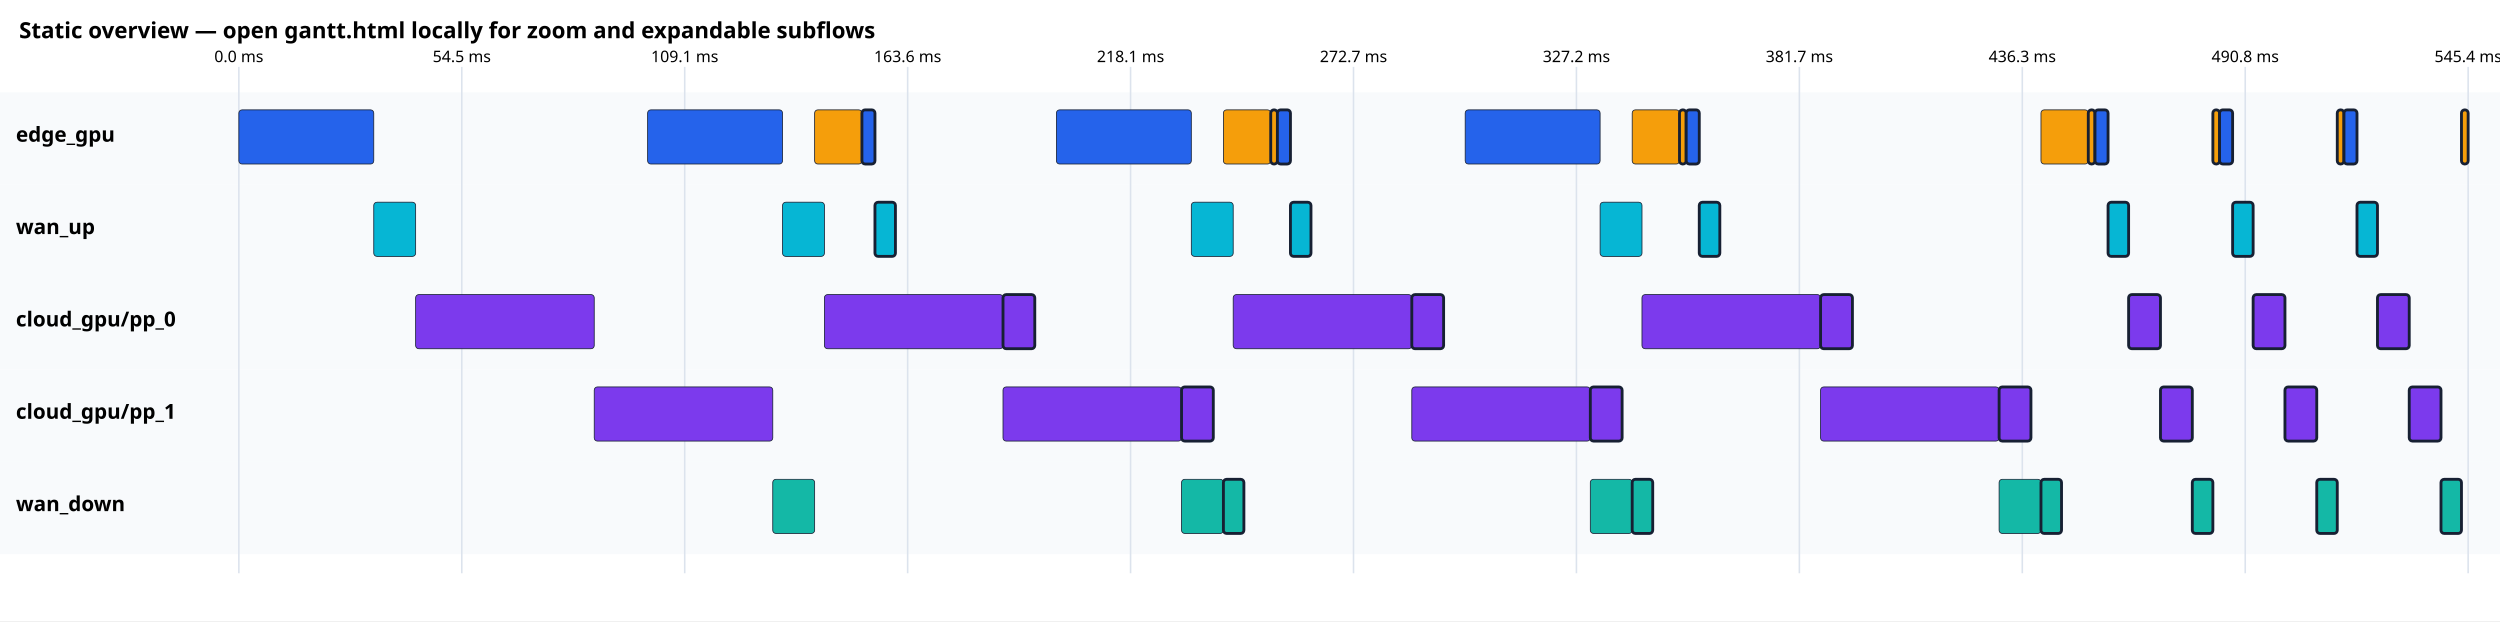
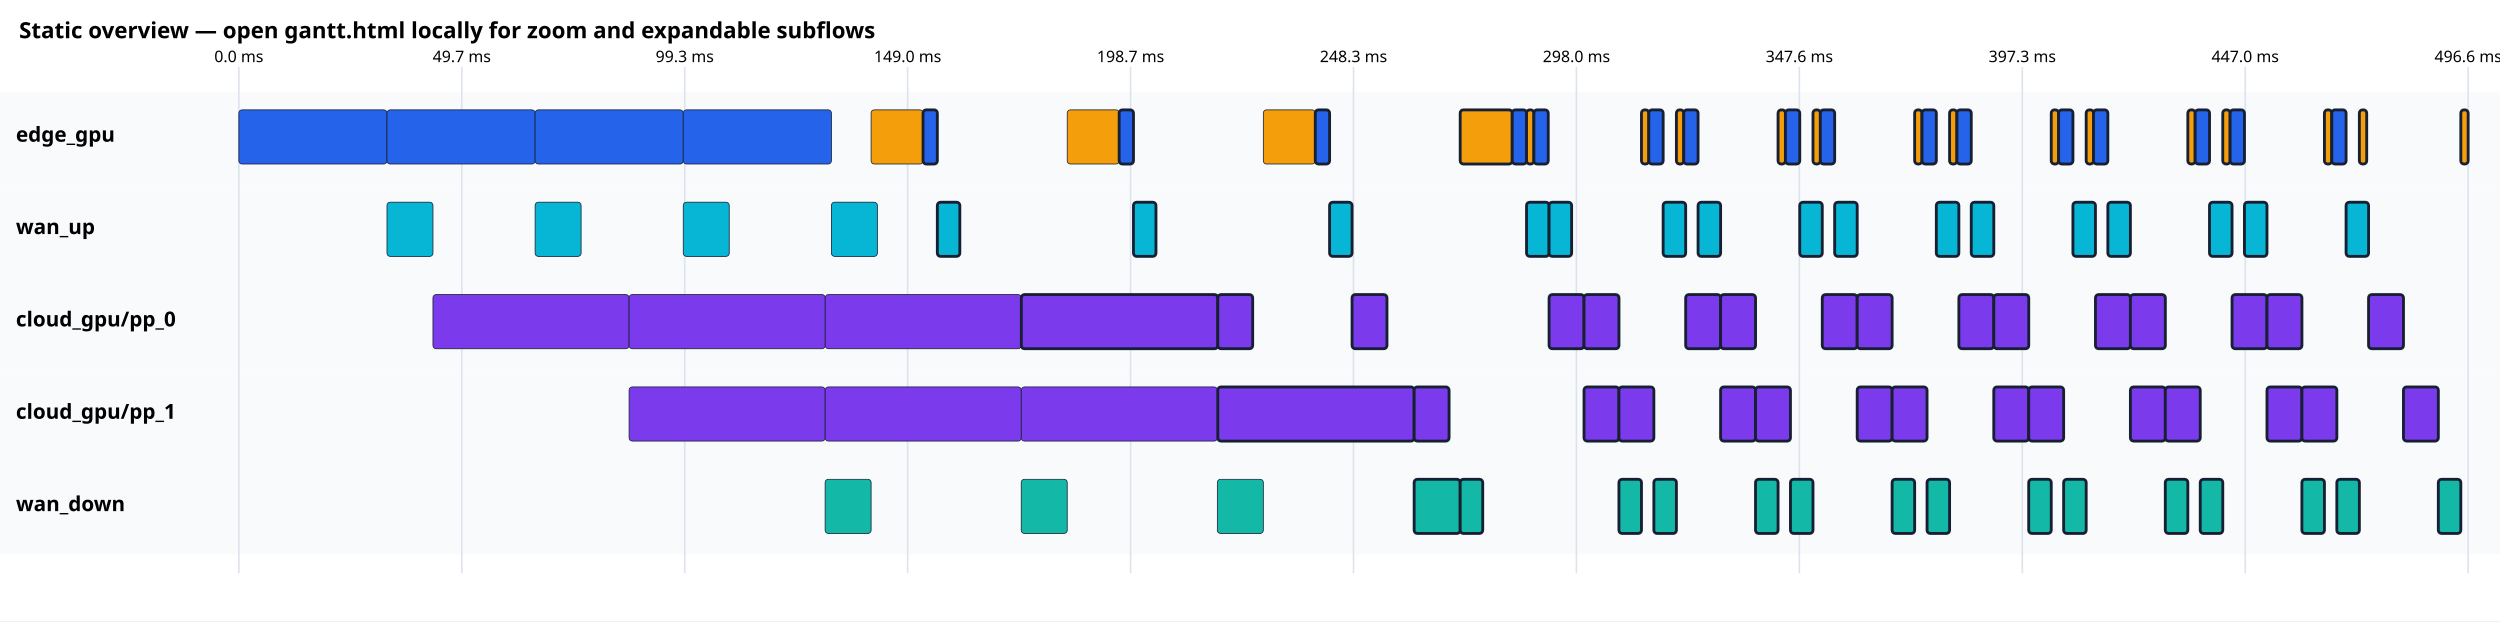
<svg xmlns="http://www.w3.org/2000/svg" width="1570" height="390" viewBox="0 0 1570 390">
  <rect width="100%" height="100%" fill="white" />
  <text x="12" y="24" font-family="sans-serif" font-size="14" font-weight="bold">Static overview — open gantt.html locally for zoom and expandable subflows</text>
  <rect x="0" y="58" width="1570" height="58" fill="#f8fafc" />
  <text x="10" y="89" font-family="sans-serif" font-size="13" font-weight="bold">edge_gpu</text>
  <rect x="0" y="116" width="1570" height="58" fill="#f8fafc" />
  <text x="10" y="147" font-family="sans-serif" font-size="13" font-weight="bold">wan_up</text>
  <rect x="0" y="174" width="1570" height="58" fill="#f8fafc" />
  <text x="10" y="205" font-family="sans-serif" font-size="13" font-weight="bold">cloud_gpu/pp_0</text>
  <rect x="0" y="232" width="1570" height="58" fill="#f8fafc" />
  <text x="10" y="263" font-family="sans-serif" font-size="13" font-weight="bold">cloud_gpu/pp_1</text>
  <rect x="0" y="290" width="1570" height="58" fill="#f8fafc" />
  <text x="10" y="321" font-family="sans-serif" font-size="13" font-weight="bold">wan_down</text>
  <line x1="150.00" y1="42" x2="150.00" y2="360" stroke="#dce3ed" />
  <text x="150.00" y="39" text-anchor="middle" font-family="sans-serif" font-size="10">0.0 ms</text>
  <line x1="290.00" y1="42" x2="290.00" y2="360" stroke="#dce3ed" />
-   <text x="290.00" y="39" text-anchor="middle" font-family="sans-serif" font-size="10">54.5 ms</text>
+   <text x="290.00" y="39" text-anchor="middle" font-family="sans-serif" font-size="10">49.7 ms</text>
  <line x1="430.00" y1="42" x2="430.00" y2="360" stroke="#dce3ed" />
-   <text x="430.00" y="39" text-anchor="middle" font-family="sans-serif" font-size="10">109.1 ms</text>
+   <text x="430.00" y="39" text-anchor="middle" font-family="sans-serif" font-size="10">99.3 ms</text>
  <line x1="570.00" y1="42" x2="570.00" y2="360" stroke="#dce3ed" />
-   <text x="570.00" y="39" text-anchor="middle" font-family="sans-serif" font-size="10">163.6 ms</text>
+   <text x="570.00" y="39" text-anchor="middle" font-family="sans-serif" font-size="10">149.0 ms</text>
  <line x1="710.00" y1="42" x2="710.00" y2="360" stroke="#dce3ed" />
-   <text x="710.00" y="39" text-anchor="middle" font-family="sans-serif" font-size="10">218.1 ms</text>
+   <text x="710.00" y="39" text-anchor="middle" font-family="sans-serif" font-size="10">198.7 ms</text>
  <line x1="850.00" y1="42" x2="850.00" y2="360" stroke="#dce3ed" />
-   <text x="850.00" y="39" text-anchor="middle" font-family="sans-serif" font-size="10">272.7 ms</text>
+   <text x="850.00" y="39" text-anchor="middle" font-family="sans-serif" font-size="10">248.3 ms</text>
  <line x1="990.00" y1="42" x2="990.00" y2="360" stroke="#dce3ed" />
-   <text x="990.00" y="39" text-anchor="middle" font-family="sans-serif" font-size="10">327.2 ms</text>
+   <text x="990.00" y="39" text-anchor="middle" font-family="sans-serif" font-size="10">298.0 ms</text>
  <line x1="1130.00" y1="42" x2="1130.00" y2="360" stroke="#dce3ed" />
-   <text x="1130.00" y="39" text-anchor="middle" font-family="sans-serif" font-size="10">381.7 ms</text>
+   <text x="1130.00" y="39" text-anchor="middle" font-family="sans-serif" font-size="10">347.6 ms</text>
  <line x1="1270.00" y1="42" x2="1270.00" y2="360" stroke="#dce3ed" />
-   <text x="1270.00" y="39" text-anchor="middle" font-family="sans-serif" font-size="10">436.3 ms</text>
+   <text x="1270.00" y="39" text-anchor="middle" font-family="sans-serif" font-size="10">397.3 ms</text>
  <line x1="1410.00" y1="42" x2="1410.00" y2="360" stroke="#dce3ed" />
-   <text x="1410.00" y="39" text-anchor="middle" font-family="sans-serif" font-size="10">490.8 ms</text>
+   <text x="1410.00" y="39" text-anchor="middle" font-family="sans-serif" font-size="10">447.0 ms</text>
  <line x1="1550.00" y1="42" x2="1550.00" y2="360" stroke="#dce3ed" />
-   <text x="1550.00" y="39" text-anchor="middle" font-family="sans-serif" font-size="10">545.4 ms</text>
-   <rect x="150.00" y="69" width="84.72" height="34" rx="2" fill="#2563eb" stroke="#172033" stroke-width="0.5" />
-   <rect x="234.72" y="127" width="26.30" height="34" rx="2" fill="#06b6d4" stroke="#172033" stroke-width="0.5" />
-   <rect x="261.02" y="185" width="112.16" height="34" rx="2" fill="#7c3aed" stroke="#172033" stroke-width="0.5" />
-   <rect x="373.18" y="243" width="112.12" height="34" rx="2" fill="#7c3aed" stroke="#172033" stroke-width="0.5" />
-   <rect x="406.71" y="69" width="84.72" height="34" rx="2" fill="#2563eb" stroke="#172033" stroke-width="0.5" />
-   <rect x="485.29" y="301" width="26.30" height="34" rx="2" fill="#14b8a6" stroke="#172033" stroke-width="0.5" />
-   <rect x="491.44" y="127" width="26.30" height="34" rx="2" fill="#06b6d4" stroke="#172033" stroke-width="0.5" />
-   <rect x="511.59" y="69" width="29.71" height="34" rx="2" fill="#f59e0b" stroke="#172033" stroke-width="0.5" />
-   <rect x="517.73" y="185" width="112.16" height="34" rx="2" fill="#7c3aed" stroke="#172033" stroke-width="0.5" />
-   <rect x="541.29" y="69" width="8.18" height="34" rx="2" fill="#2563eb" stroke="#172033" stroke-width="1.8" />
-   <rect x="549.47" y="127" width="12.86" height="34" rx="2" fill="#06b6d4" stroke="#172033" stroke-width="1.8" />
-   <rect x="629.89" y="185" width="19.95" height="34" rx="2" fill="#7c3aed" stroke="#172033" stroke-width="1.8" />
-   <rect x="629.89" y="243" width="112.12" height="34" rx="2" fill="#7c3aed" stroke="#172033" stroke-width="0.5" />
-   <rect x="663.43" y="69" width="84.72" height="34" rx="2" fill="#2563eb" stroke="#172033" stroke-width="0.5" />
-   <rect x="742.01" y="243" width="19.94" height="34" rx="2" fill="#7c3aed" stroke="#172033" stroke-width="1.8" />
-   <rect x="742.01" y="301" width="26.30" height="34" rx="2" fill="#14b8a6" stroke="#172033" stroke-width="0.5" />
-   <rect x="748.15" y="127" width="26.30" height="34" rx="2" fill="#06b6d4" stroke="#172033" stroke-width="0.5" />
-   <rect x="768.30" y="69" width="29.71" height="34" rx="2" fill="#f59e0b" stroke="#172033" stroke-width="0.5" />
-   <rect x="768.30" y="301" width="12.86" height="34" rx="2" fill="#14b8a6" stroke="#172033" stroke-width="1.8" />
-   <rect x="774.45" y="185" width="112.16" height="34" rx="2" fill="#7c3aed" stroke="#172033" stroke-width="0.5" />
-   <rect x="798.01" y="69" width="4.20" height="34" rx="2" fill="#f59e0b" stroke="#172033" stroke-width="1.8" />
-   <rect x="802.21" y="69" width="8.19" height="34" rx="2" fill="#2563eb" stroke="#172033" stroke-width="1.8" />
-   <rect x="810.40" y="127" width="12.89" height="34" rx="2" fill="#06b6d4" stroke="#172033" stroke-width="1.8" />
-   <rect x="886.61" y="185" width="19.98" height="34" rx="2" fill="#7c3aed" stroke="#172033" stroke-width="1.8" />
-   <rect x="886.61" y="243" width="112.12" height="34" rx="2" fill="#7c3aed" stroke="#172033" stroke-width="0.5" />
-   <rect x="920.14" y="69" width="84.72" height="34" rx="2" fill="#2563eb" stroke="#172033" stroke-width="0.5" />
-   <rect x="998.72" y="243" width="19.97" height="34" rx="2" fill="#7c3aed" stroke="#172033" stroke-width="1.8" />
-   <rect x="998.72" y="301" width="26.30" height="34" rx="2" fill="#14b8a6" stroke="#172033" stroke-width="0.5" />
-   <rect x="1004.87" y="127" width="26.30" height="34" rx="2" fill="#06b6d4" stroke="#172033" stroke-width="0.5" />
-   <rect x="1025.02" y="69" width="29.71" height="34" rx="2" fill="#f59e0b" stroke="#172033" stroke-width="0.5" />
-   <rect x="1025.02" y="301" width="12.89" height="34" rx="2" fill="#14b8a6" stroke="#172033" stroke-width="1.8" />
-   <rect x="1031.16" y="185" width="112.16" height="34" rx="2" fill="#7c3aed" stroke="#172033" stroke-width="0.5" />
-   <rect x="1054.72" y="69" width="4.20" height="34" rx="2" fill="#f59e0b" stroke="#172033" stroke-width="1.8" />
-   <rect x="1058.93" y="69" width="8.21" height="34" rx="2" fill="#2563eb" stroke="#172033" stroke-width="1.8" />
-   <rect x="1067.14" y="127" width="12.91" height="34" rx="2" fill="#06b6d4" stroke="#172033" stroke-width="1.8" />
-   <rect x="1143.32" y="185" width="20.00" height="34" rx="2" fill="#7c3aed" stroke="#172033" stroke-width="1.8" />
-   <rect x="1143.32" y="243" width="112.12" height="34" rx="2" fill="#7c3aed" stroke="#172033" stroke-width="0.5" />
-   <rect x="1255.44" y="243" width="19.99" height="34" rx="2" fill="#7c3aed" stroke="#172033" stroke-width="1.8" />
-   <rect x="1255.44" y="301" width="26.30" height="34" rx="2" fill="#14b8a6" stroke="#172033" stroke-width="0.5" />
-   <rect x="1281.73" y="69" width="29.71" height="34" rx="2" fill="#f59e0b" stroke="#172033" stroke-width="0.5" />
-   <rect x="1281.73" y="301" width="12.91" height="34" rx="2" fill="#14b8a6" stroke="#172033" stroke-width="1.8" />
-   <rect x="1311.44" y="69" width="4.21" height="34" rx="2" fill="#f59e0b" stroke="#172033" stroke-width="1.8" />
-   <rect x="1315.65" y="69" width="8.21" height="34" rx="2" fill="#2563eb" stroke="#172033" stroke-width="1.8" />
-   <rect x="1323.86" y="127" width="12.91" height="34" rx="2" fill="#06b6d4" stroke="#172033" stroke-width="1.8" />
-   <rect x="1336.77" y="185" width="20.00" height="34" rx="2" fill="#7c3aed" stroke="#172033" stroke-width="1.8" />
-   <rect x="1356.78" y="243" width="19.99" height="34" rx="2" fill="#7c3aed" stroke="#172033" stroke-width="1.8" />
-   <rect x="1376.77" y="301" width="12.91" height="34" rx="2" fill="#14b8a6" stroke="#172033" stroke-width="1.8" />
-   <rect x="1389.68" y="69" width="4.21" height="34" rx="2" fill="#f59e0b" stroke="#172033" stroke-width="1.8" />
-   <rect x="1393.89" y="69" width="8.19" height="34" rx="2" fill="#2563eb" stroke="#172033" stroke-width="1.8" />
-   <rect x="1402.08" y="127" width="12.89" height="34" rx="2" fill="#06b6d4" stroke="#172033" stroke-width="1.8" />
-   <rect x="1414.97" y="185" width="19.98" height="34" rx="2" fill="#7c3aed" stroke="#172033" stroke-width="1.8" />
-   <rect x="1434.95" y="243" width="19.97" height="34" rx="2" fill="#7c3aed" stroke="#172033" stroke-width="1.8" />
-   <rect x="1454.92" y="301" width="12.89" height="34" rx="2" fill="#14b8a6" stroke="#172033" stroke-width="1.8" />
-   <rect x="1467.81" y="69" width="4.20" height="34" rx="2" fill="#f59e0b" stroke="#172033" stroke-width="1.8" />
-   <rect x="1472.01" y="69" width="8.18" height="34" rx="2" fill="#2563eb" stroke="#172033" stroke-width="1.8" />
-   <rect x="1480.19" y="127" width="12.86" height="34" rx="2" fill="#06b6d4" stroke="#172033" stroke-width="1.8" />
-   <rect x="1493.05" y="185" width="19.95" height="34" rx="2" fill="#7c3aed" stroke="#172033" stroke-width="1.8" />
-   <rect x="1513.00" y="243" width="19.94" height="34" rx="2" fill="#7c3aed" stroke="#172033" stroke-width="1.8" />
-   <rect x="1532.94" y="301" width="12.86" height="34" rx="2" fill="#14b8a6" stroke="#172033" stroke-width="1.8" />
-   <rect x="1545.80" y="69" width="4.20" height="34" rx="2" fill="#f59e0b" stroke="#172033" stroke-width="1.8" />
+   <text x="1550.00" y="39" text-anchor="middle" font-family="sans-serif" font-size="10">496.6 ms</text>
+   <rect x="150.00" y="69" width="93.03" height="34" rx="2" fill="#2563eb" stroke="#172033" stroke-width="0.5" />
+   <rect x="243.03" y="69" width="93.03" height="34" rx="2" fill="#2563eb" stroke="#172033" stroke-width="0.5" />
+   <rect x="243.03" y="127" width="28.87" height="34" rx="2" fill="#06b6d4" stroke="#172033" stroke-width="0.5" />
+   <rect x="271.90" y="185" width="123.16" height="34" rx="2" fill="#7c3aed" stroke="#172033" stroke-width="0.5" />
+   <rect x="336.06" y="69" width="93.03" height="34" rx="2" fill="#2563eb" stroke="#172033" stroke-width="0.5" />
+   <rect x="336.06" y="127" width="28.87" height="34" rx="2" fill="#06b6d4" stroke="#172033" stroke-width="0.5" />
+   <rect x="395.07" y="185" width="123.16" height="34" rx="2" fill="#7c3aed" stroke="#172033" stroke-width="0.5" />
+   <rect x="395.07" y="243" width="123.11" height="34" rx="2" fill="#7c3aed" stroke="#172033" stroke-width="0.5" />
+   <rect x="429.09" y="69" width="93.03" height="34" rx="2" fill="#2563eb" stroke="#172033" stroke-width="0.5" />
+   <rect x="429.09" y="127" width="28.87" height="34" rx="2" fill="#06b6d4" stroke="#172033" stroke-width="0.5" />
+   <rect x="518.18" y="301" width="28.87" height="34" rx="2" fill="#14b8a6" stroke="#172033" stroke-width="0.5" />
+   <rect x="518.23" y="185" width="123.16" height="34" rx="2" fill="#7c3aed" stroke="#172033" stroke-width="0.5" />
+   <rect x="518.23" y="243" width="123.11" height="34" rx="2" fill="#7c3aed" stroke="#172033" stroke-width="0.5" />
+   <rect x="522.12" y="127" width="28.87" height="34" rx="2" fill="#06b6d4" stroke="#172033" stroke-width="0.5" />
+   <rect x="547.05" y="69" width="32.62" height="34" rx="2" fill="#f59e0b" stroke="#172033" stroke-width="0.5" />
+   <rect x="579.67" y="69" width="8.98" height="34" rx="2" fill="#2563eb" stroke="#172033" stroke-width="1.8" />
+   <rect x="588.65" y="127" width="14.12" height="34" rx="2" fill="#06b6d4" stroke="#172033" stroke-width="1.8" />
+   <rect x="641.34" y="301" width="28.87" height="34" rx="2" fill="#14b8a6" stroke="#172033" stroke-width="0.5" />
+   <rect x="641.39" y="185" width="123.38" height="34" rx="2" fill="#7c3aed" stroke="#172033" stroke-width="1.8" />
+   <rect x="641.39" y="243" width="123.11" height="34" rx="2" fill="#7c3aed" stroke="#172033" stroke-width="0.5" />
+   <rect x="670.22" y="69" width="32.62" height="34" rx="2" fill="#f59e0b" stroke="#172033" stroke-width="0.5" />
+   <rect x="702.84" y="69" width="8.98" height="34" rx="2" fill="#2563eb" stroke="#172033" stroke-width="1.8" />
+   <rect x="711.82" y="127" width="14.12" height="34" rx="2" fill="#06b6d4" stroke="#172033" stroke-width="1.8" />
+   <rect x="764.50" y="301" width="28.87" height="34" rx="2" fill="#14b8a6" stroke="#172033" stroke-width="0.5" />
+   <rect x="764.77" y="185" width="21.91" height="34" rx="2" fill="#7c3aed" stroke="#172033" stroke-width="1.8" />
+   <rect x="764.77" y="243" width="123.32" height="34" rx="2" fill="#7c3aed" stroke="#172033" stroke-width="1.8" />
+   <rect x="793.38" y="69" width="32.62" height="34" rx="2" fill="#f59e0b" stroke="#172033" stroke-width="0.5" />
+   <rect x="826.00" y="69" width="8.98" height="34" rx="2" fill="#2563eb" stroke="#172033" stroke-width="1.8" />
+   <rect x="834.98" y="127" width="14.12" height="34" rx="2" fill="#06b6d4" stroke="#172033" stroke-width="1.8" />
+   <rect x="849.10" y="185" width="21.91" height="34" rx="2" fill="#7c3aed" stroke="#172033" stroke-width="1.8" />
+   <rect x="888.09" y="243" width="21.92" height="34" rx="2" fill="#7c3aed" stroke="#172033" stroke-width="1.8" />
+   <rect x="888.09" y="301" width="28.90" height="34" rx="2" fill="#14b8a6" stroke="#172033" stroke-width="1.8" />
+   <rect x="917.00" y="69" width="32.68" height="34" rx="2" fill="#f59e0b" stroke="#172033" stroke-width="1.8" />
+   <rect x="917.00" y="301" width="14.15" height="34" rx="2" fill="#14b8a6" stroke="#172033" stroke-width="1.8" />
+   <rect x="949.68" y="69" width="9.00" height="34" rx="2" fill="#2563eb" stroke="#172033" stroke-width="1.8" />
+   <rect x="958.67" y="69" width="4.61" height="34" rx="2" fill="#f59e0b" stroke="#172033" stroke-width="1.8" />
+   <rect x="958.67" y="127" width="14.15" height="34" rx="2" fill="#06b6d4" stroke="#172033" stroke-width="1.8" />
+   <rect x="963.29" y="69" width="9.00" height="34" rx="2" fill="#2563eb" stroke="#172033" stroke-width="1.8" />
+   <rect x="972.83" y="185" width="21.94" height="34" rx="2" fill="#7c3aed" stroke="#172033" stroke-width="1.8" />
+   <rect x="972.83" y="127" width="14.15" height="34" rx="2" fill="#06b6d4" stroke="#172033" stroke-width="1.8" />
+   <rect x="994.77" y="185" width="21.94" height="34" rx="2" fill="#7c3aed" stroke="#172033" stroke-width="1.8" />
+   <rect x="994.77" y="243" width="21.92" height="34" rx="2" fill="#7c3aed" stroke="#172033" stroke-width="1.8" />
+   <rect x="1016.69" y="301" width="14.15" height="34" rx="2" fill="#14b8a6" stroke="#172033" stroke-width="1.8" />
+   <rect x="1016.70" y="243" width="21.92" height="34" rx="2" fill="#7c3aed" stroke="#172033" stroke-width="1.8" />
+   <rect x="1030.84" y="69" width="4.61" height="34" rx="2" fill="#f59e0b" stroke="#172033" stroke-width="1.8" />
+   <rect x="1035.46" y="69" width="9.00" height="34" rx="2" fill="#2563eb" stroke="#172033" stroke-width="1.8" />
+   <rect x="1038.63" y="301" width="14.15" height="34" rx="2" fill="#14b8a6" stroke="#172033" stroke-width="1.8" />
+   <rect x="1044.45" y="127" width="14.15" height="34" rx="2" fill="#06b6d4" stroke="#172033" stroke-width="1.8" />
+   <rect x="1052.78" y="69" width="4.61" height="34" rx="2" fill="#f59e0b" stroke="#172033" stroke-width="1.8" />
+   <rect x="1057.39" y="69" width="9.00" height="34" rx="2" fill="#2563eb" stroke="#172033" stroke-width="1.8" />
+   <rect x="1058.61" y="185" width="21.94" height="34" rx="2" fill="#7c3aed" stroke="#172033" stroke-width="1.8" />
+   <rect x="1066.39" y="127" width="14.15" height="34" rx="2" fill="#06b6d4" stroke="#172033" stroke-width="1.8" />
+   <rect x="1080.54" y="243" width="21.92" height="34" rx="2" fill="#7c3aed" stroke="#172033" stroke-width="1.8" />
+   <rect x="1080.54" y="185" width="21.94" height="34" rx="2" fill="#7c3aed" stroke="#172033" stroke-width="1.8" />
+   <rect x="1102.47" y="301" width="14.15" height="34" rx="2" fill="#14b8a6" stroke="#172033" stroke-width="1.8" />
+   <rect x="1102.48" y="243" width="21.92" height="34" rx="2" fill="#7c3aed" stroke="#172033" stroke-width="1.8" />
+   <rect x="1116.62" y="69" width="4.61" height="34" rx="2" fill="#f59e0b" stroke="#172033" stroke-width="1.8" />
+   <rect x="1121.24" y="69" width="9.00" height="34" rx="2" fill="#2563eb" stroke="#172033" stroke-width="1.8" />
+   <rect x="1124.41" y="301" width="14.15" height="34" rx="2" fill="#14b8a6" stroke="#172033" stroke-width="1.8" />
+   <rect x="1130.23" y="127" width="14.15" height="34" rx="2" fill="#06b6d4" stroke="#172033" stroke-width="1.8" />
+   <rect x="1138.56" y="69" width="4.61" height="34" rx="2" fill="#f59e0b" stroke="#172033" stroke-width="1.8" />
+   <rect x="1143.17" y="69" width="9.00" height="34" rx="2" fill="#2563eb" stroke="#172033" stroke-width="1.8" />
+   <rect x="1144.39" y="185" width="21.94" height="34" rx="2" fill="#7c3aed" stroke="#172033" stroke-width="1.8" />
+   <rect x="1152.17" y="127" width="14.15" height="34" rx="2" fill="#06b6d4" stroke="#172033" stroke-width="1.8" />
+   <rect x="1166.32" y="243" width="21.92" height="34" rx="2" fill="#7c3aed" stroke="#172033" stroke-width="1.8" />
+   <rect x="1166.32" y="185" width="21.94" height="34" rx="2" fill="#7c3aed" stroke="#172033" stroke-width="1.8" />
+   <rect x="1188.25" y="301" width="14.15" height="34" rx="2" fill="#14b8a6" stroke="#172033" stroke-width="1.8" />
+   <rect x="1188.26" y="243" width="21.92" height="34" rx="2" fill="#7c3aed" stroke="#172033" stroke-width="1.8" />
+   <rect x="1202.40" y="69" width="4.61" height="34" rx="2" fill="#f59e0b" stroke="#172033" stroke-width="1.8" />
+   <rect x="1207.02" y="69" width="9.00" height="34" rx="2" fill="#2563eb" stroke="#172033" stroke-width="1.8" />
+   <rect x="1210.19" y="301" width="14.15" height="34" rx="2" fill="#14b8a6" stroke="#172033" stroke-width="1.8" />
+   <rect x="1216.01" y="127" width="14.15" height="34" rx="2" fill="#06b6d4" stroke="#172033" stroke-width="1.8" />
+   <rect x="1224.34" y="69" width="4.61" height="34" rx="2" fill="#f59e0b" stroke="#172033" stroke-width="1.8" />
+   <rect x="1228.95" y="69" width="9.00" height="34" rx="2" fill="#2563eb" stroke="#172033" stroke-width="1.8" />
+   <rect x="1230.17" y="185" width="21.94" height="34" rx="2" fill="#7c3aed" stroke="#172033" stroke-width="1.8" />
+   <rect x="1237.95" y="127" width="14.15" height="34" rx="2" fill="#06b6d4" stroke="#172033" stroke-width="1.8" />
+   <rect x="1252.10" y="243" width="21.92" height="34" rx="2" fill="#7c3aed" stroke="#172033" stroke-width="1.8" />
+   <rect x="1252.11" y="185" width="21.94" height="34" rx="2" fill="#7c3aed" stroke="#172033" stroke-width="1.8" />
+   <rect x="1274.03" y="301" width="14.15" height="34" rx="2" fill="#14b8a6" stroke="#172033" stroke-width="1.8" />
+   <rect x="1274.04" y="243" width="21.92" height="34" rx="2" fill="#7c3aed" stroke="#172033" stroke-width="1.8" />
+   <rect x="1288.18" y="69" width="4.61" height="34" rx="2" fill="#f59e0b" stroke="#172033" stroke-width="1.8" />
+   <rect x="1292.80" y="69" width="9.00" height="34" rx="2" fill="#2563eb" stroke="#172033" stroke-width="1.8" />
+   <rect x="1295.97" y="301" width="14.15" height="34" rx="2" fill="#14b8a6" stroke="#172033" stroke-width="1.8" />
+   <rect x="1301.79" y="127" width="14.15" height="34" rx="2" fill="#06b6d4" stroke="#172033" stroke-width="1.8" />
+   <rect x="1310.12" y="69" width="4.61" height="34" rx="2" fill="#f59e0b" stroke="#172033" stroke-width="1.8" />
+   <rect x="1314.73" y="69" width="9.00" height="34" rx="2" fill="#2563eb" stroke="#172033" stroke-width="1.8" />
+   <rect x="1315.95" y="185" width="21.94" height="34" rx="2" fill="#7c3aed" stroke="#172033" stroke-width="1.8" />
+   <rect x="1323.73" y="127" width="14.15" height="34" rx="2" fill="#06b6d4" stroke="#172033" stroke-width="1.8" />
+   <rect x="1337.89" y="243" width="21.93" height="34" rx="2" fill="#7c3aed" stroke="#172033" stroke-width="1.8" />
+   <rect x="1337.89" y="185" width="21.94" height="34" rx="2" fill="#7c3aed" stroke="#172033" stroke-width="1.8" />
+   <rect x="1359.81" y="301" width="14.15" height="34" rx="2" fill="#14b8a6" stroke="#172033" stroke-width="1.8" />
+   <rect x="1359.82" y="243" width="21.93" height="34" rx="2" fill="#7c3aed" stroke="#172033" stroke-width="1.8" />
+   <rect x="1373.96" y="69" width="4.61" height="34" rx="2" fill="#f59e0b" stroke="#172033" stroke-width="1.8" />
+   <rect x="1378.58" y="69" width="9.00" height="34" rx="2" fill="#2563eb" stroke="#172033" stroke-width="1.8" />
+   <rect x="1381.75" y="301" width="14.15" height="34" rx="2" fill="#14b8a6" stroke="#172033" stroke-width="1.8" />
+   <rect x="1387.57" y="127" width="14.15" height="34" rx="2" fill="#06b6d4" stroke="#172033" stroke-width="1.8" />
+   <rect x="1395.90" y="69" width="4.61" height="34" rx="2" fill="#f59e0b" stroke="#172033" stroke-width="1.8" />
+   <rect x="1400.52" y="69" width="9.00" height="34" rx="2" fill="#2563eb" stroke="#172033" stroke-width="1.8" />
+   <rect x="1401.73" y="185" width="21.94" height="34" rx="2" fill="#7c3aed" stroke="#172033" stroke-width="1.8" />
+   <rect x="1409.51" y="127" width="14.15" height="34" rx="2" fill="#06b6d4" stroke="#172033" stroke-width="1.8" />
+   <rect x="1423.67" y="243" width="21.93" height="34" rx="2" fill="#7c3aed" stroke="#172033" stroke-width="1.8" />
+   <rect x="1423.67" y="185" width="21.94" height="34" rx="2" fill="#7c3aed" stroke="#172033" stroke-width="1.8" />
+   <rect x="1445.59" y="301" width="14.15" height="34" rx="2" fill="#14b8a6" stroke="#172033" stroke-width="1.8" />
+   <rect x="1445.61" y="243" width="21.93" height="34" rx="2" fill="#7c3aed" stroke="#172033" stroke-width="1.8" />
+   <rect x="1459.74" y="69" width="4.61" height="34" rx="2" fill="#f59e0b" stroke="#172033" stroke-width="1.8" />
+   <rect x="1464.36" y="69" width="8.98" height="34" rx="2" fill="#2563eb" stroke="#172033" stroke-width="1.8" />
+   <rect x="1467.53" y="301" width="14.15" height="34" rx="2" fill="#14b8a6" stroke="#172033" stroke-width="1.8" />
+   <rect x="1473.34" y="127" width="14.12" height="34" rx="2" fill="#06b6d4" stroke="#172033" stroke-width="1.8" />
+   <rect x="1481.68" y="69" width="4.61" height="34" rx="2" fill="#f59e0b" stroke="#172033" stroke-width="1.8" />
+   <rect x="1487.46" y="185" width="21.91" height="34" rx="2" fill="#7c3aed" stroke="#172033" stroke-width="1.8" />
+   <rect x="1509.37" y="243" width="21.90" height="34" rx="2" fill="#7c3aed" stroke="#172033" stroke-width="1.8" />
+   <rect x="1531.27" y="301" width="14.12" height="34" rx="2" fill="#14b8a6" stroke="#172033" stroke-width="1.8" />
+   <rect x="1545.39" y="69" width="4.61" height="34" rx="2" fill="#f59e0b" stroke="#172033" stroke-width="1.8" />
</svg>
